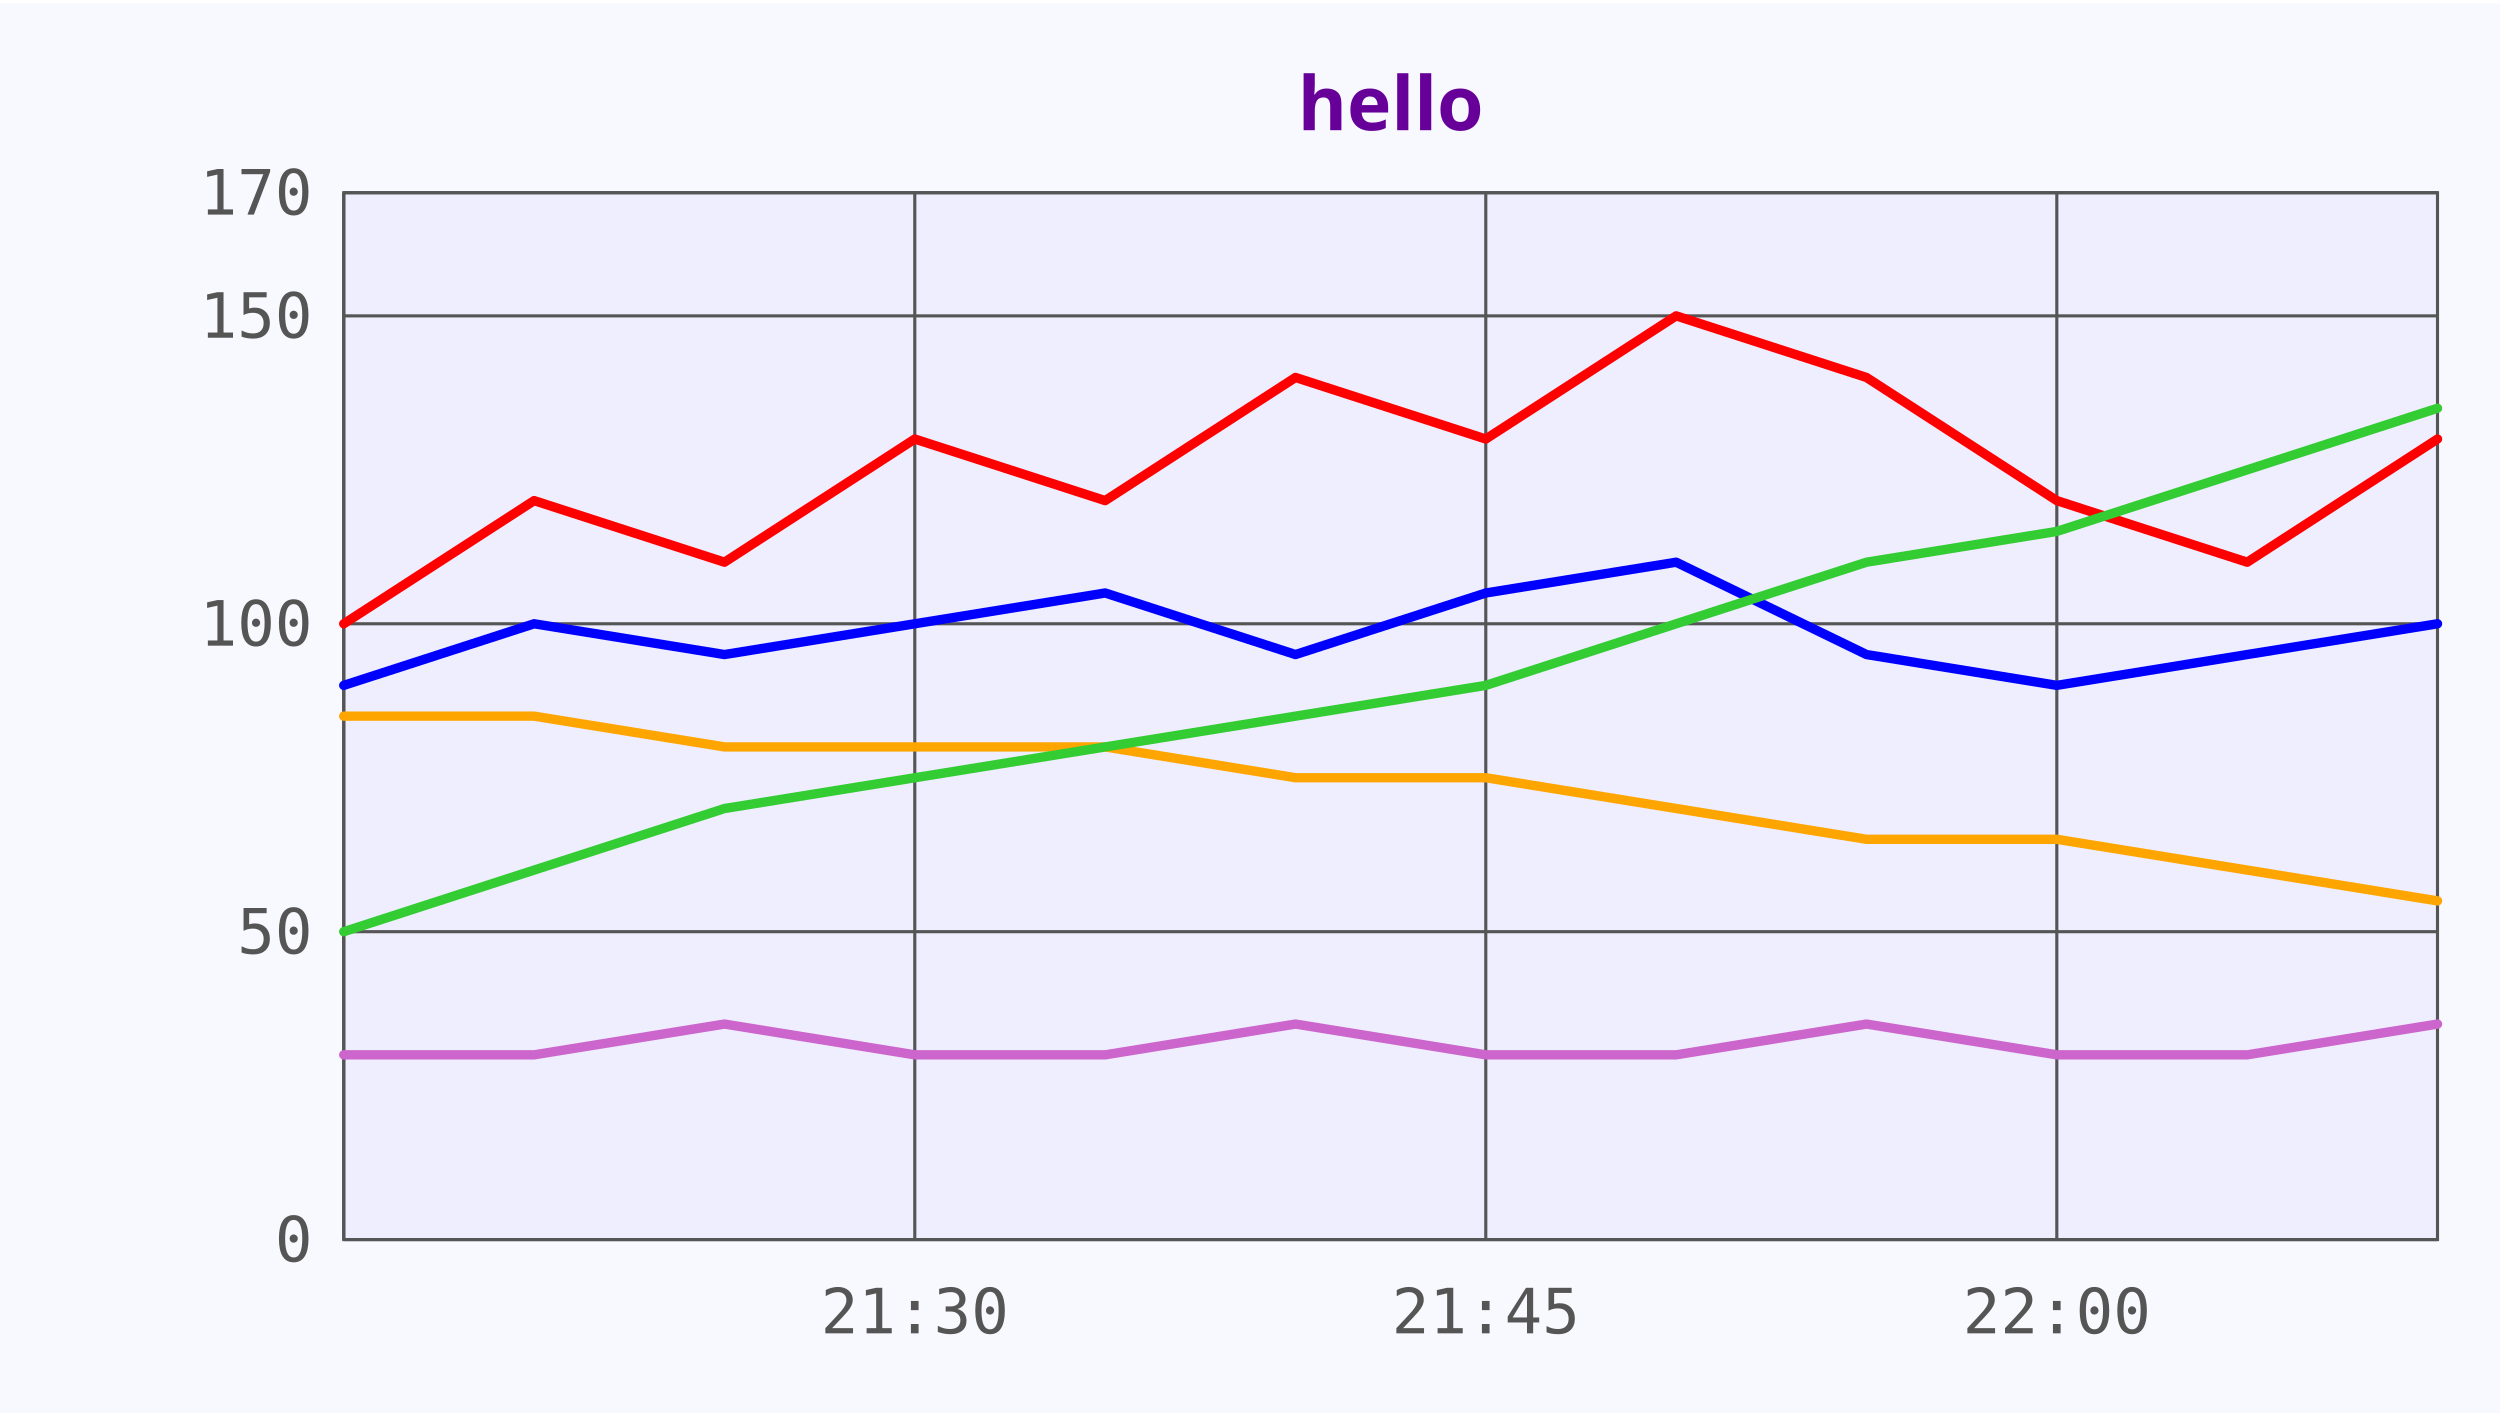
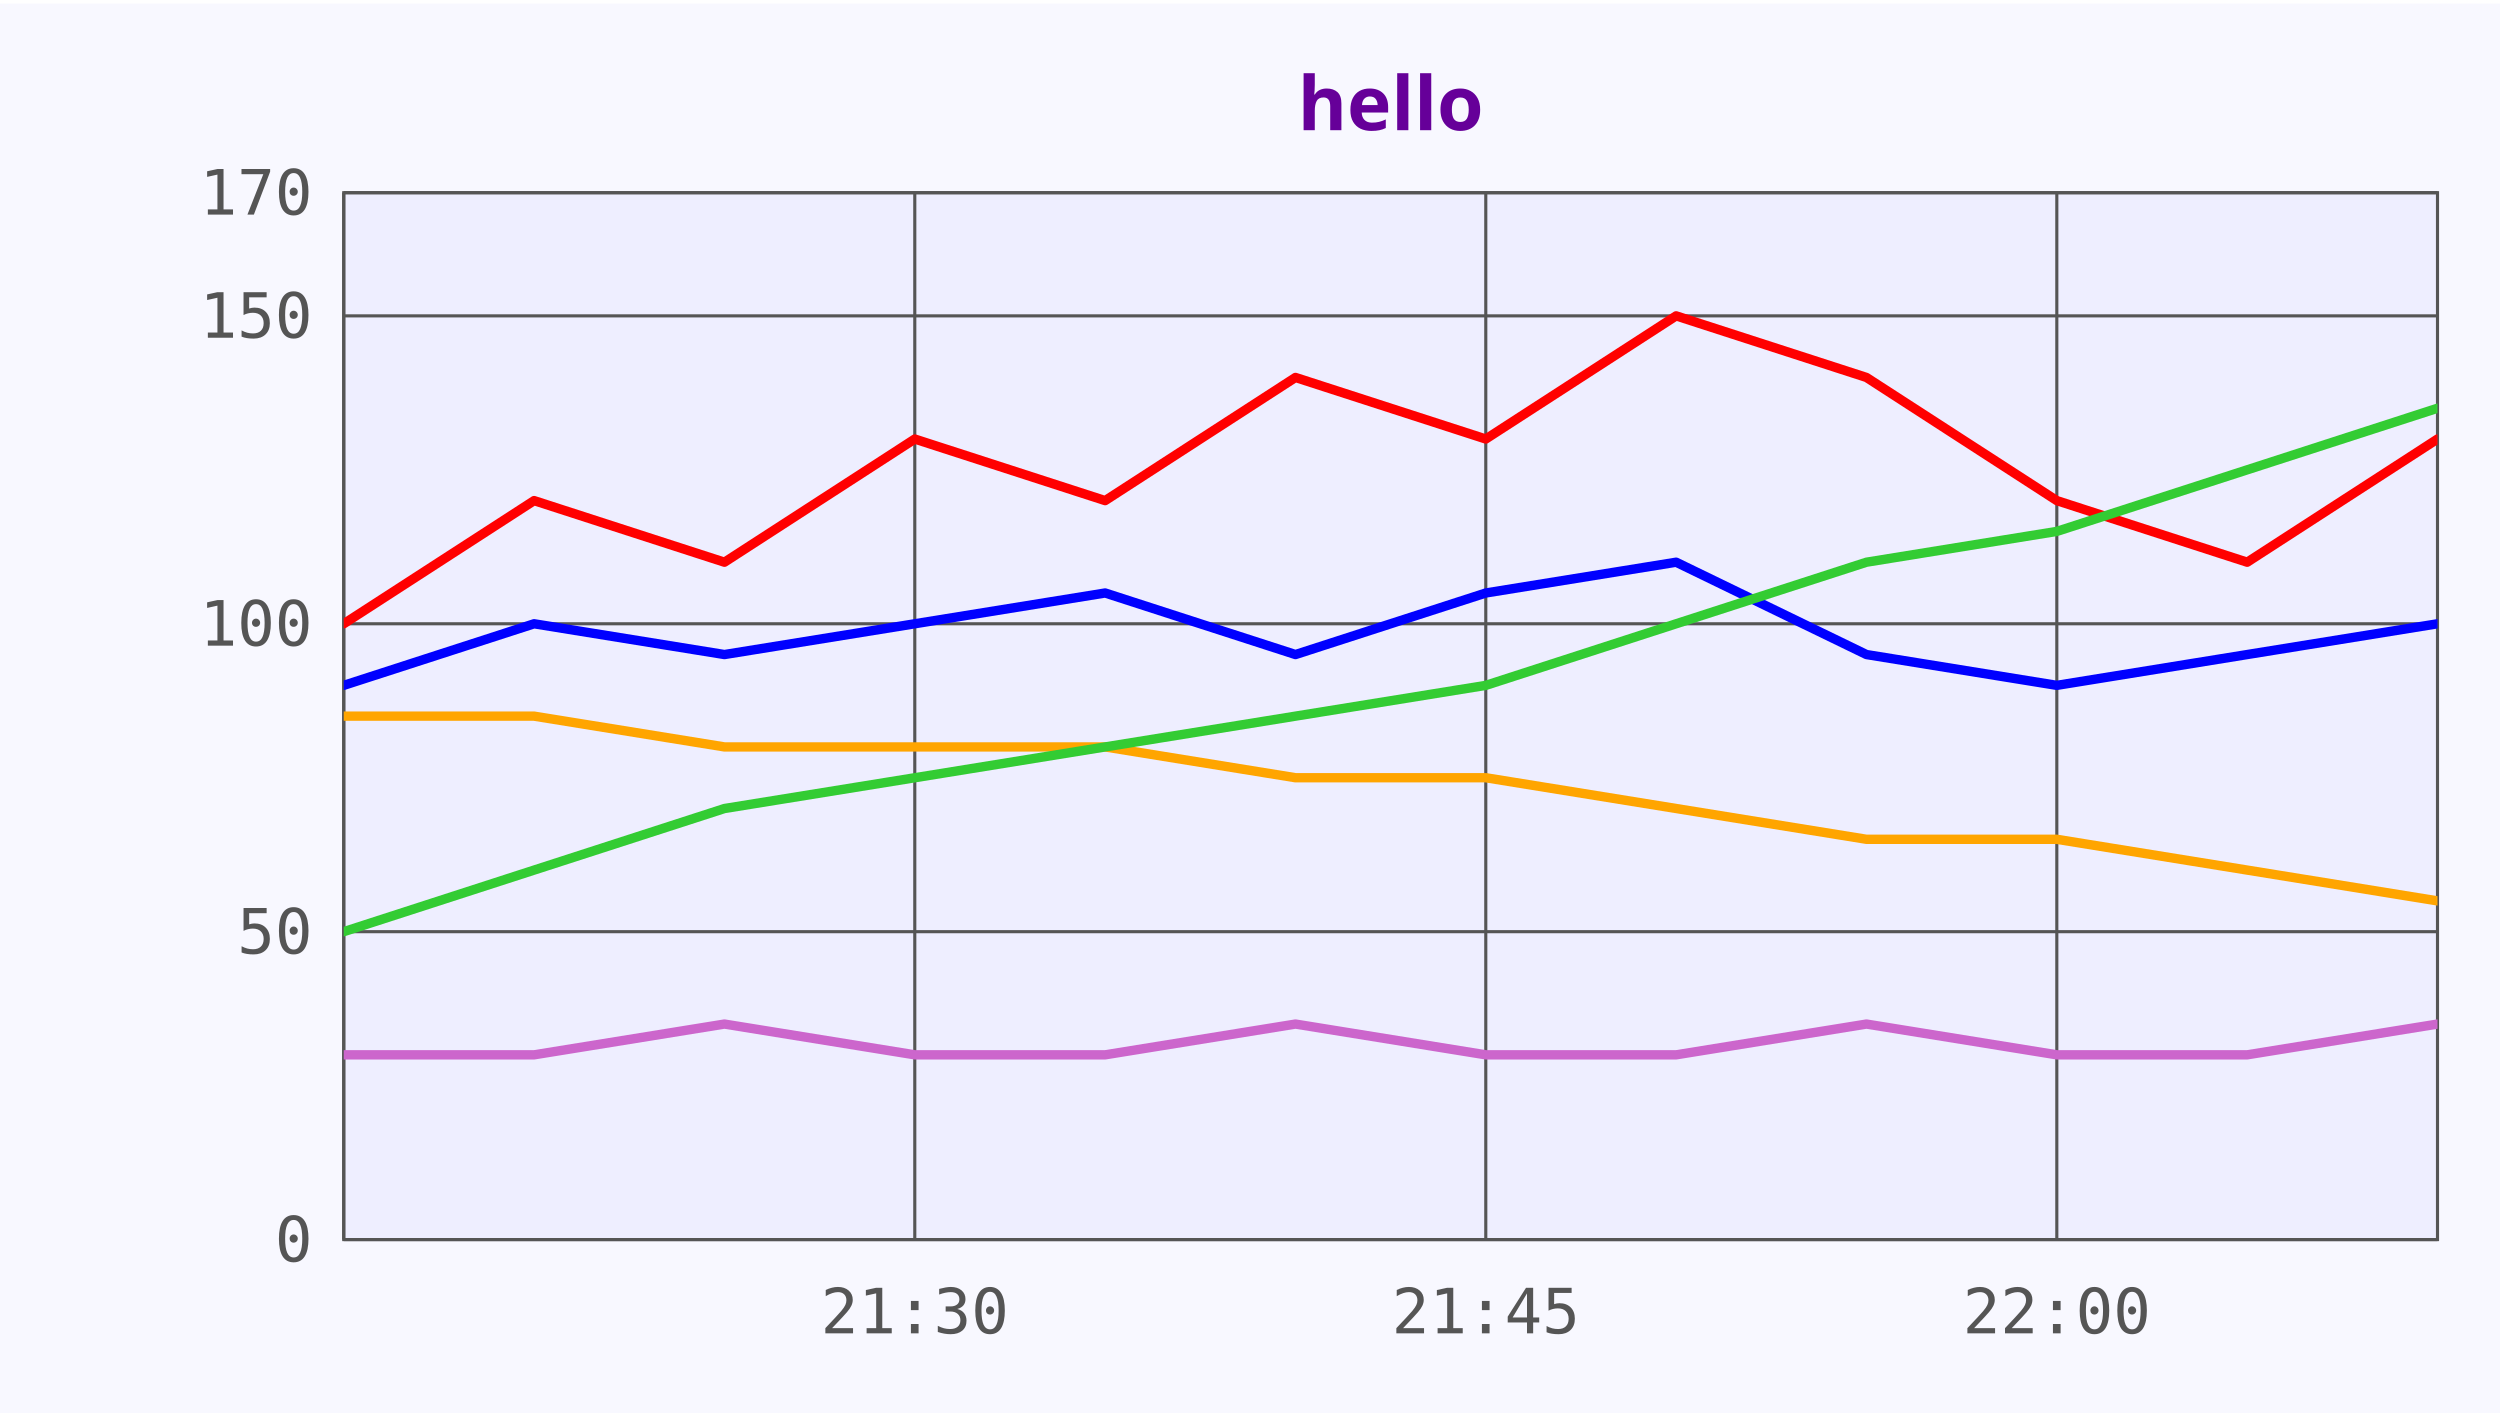
<svg xmlns="http://www.w3.org/2000/svg" width="120mm" height="68mm" viewBox="0 0 800 450" version="1.1">
+   <defs>
+     <clipPath id="clip-graph-box">
+       <rect x="110" y="60" width="670" height="335" />
+     </clipPath>
+   </defs>
  <rect x="0" y="0" width="800" height="450" stroke="#f8f8ff" fill="#f8f8ff" />
  <rect x="110" y="60" width="670" height="335" stroke="#555555" stroke-width="1" fill="#eeeeff" />
  <text x="445" y="40" font-family="sans-serif" font-size="24" font-weight="bold" fill="#660099" text-anchor="middle">hello</text>
  <text x="100" y="402" font-family="monospace" font-size="20" fill="#555555" text-anchor="end">0</text>
  <text x="100" y="67" font-family="monospace" font-size="20" fill="#555555" text-anchor="end">170</text>
  <text x="100" y="303.47" font-family="monospace" font-size="20" fill="#555555" text-anchor="end">50</text>
  <text x="100" y="204.94" font-family="monospace" font-size="20" fill="#555555" text-anchor="end">100</text>
  <text x="100" y="106.41" font-family="monospace" font-size="20" fill="#555555" text-anchor="end">150</text>
  <path d="M 110 395 L 780 395" stroke="#555555" stroke-width="1" fill="none" />
  <path d="M 110 60 L 780 60" stroke="#555555" stroke-width="1" fill="none" />
  <path d="M 110 296.47 L 780 296.47" stroke="#555555" stroke-width="1" fill="none" />
  <path d="M 110 197.94 L 780 197.94" stroke="#555555" stroke-width="1" fill="none" />
  <path d="M 110 99.41 L 780 99.41" stroke="#555555" stroke-width="1" fill="none" />
  <text x="292.73" y="425" font-family="monospace" font-size="20" fill="#555555" text-anchor="middle">21:30</text>
  <text x="475.45" y="425" font-family="monospace" font-size="20" fill="#555555" text-anchor="middle">21:45</text>
  <text x="658.18" y="425" font-family="monospace" font-size="20" fill="#555555" text-anchor="middle">22:00</text>
  <path d="M 110 60 L 110 395" stroke="#555555" stroke-width="1" fill="none" />
  <path d="M 292.73 60 L 292.73 395" stroke="#555555" stroke-width="1" fill="none" />
  <path d="M 475.45 60 L 475.45 395" stroke="#555555" stroke-width="1" fill="none" />
  <path d="M 658.18 60 L 658.18 395" stroke="#555555" stroke-width="1" fill="none" />
-   <path d="M 110 197.94 L 170.91 158.53 L 231.82 178.24 L 292.73 138.82 L 353.64 158.53 L 414.55 119.12 L 475.45 138.82 L 536.36 99.41 L 597.27 119.12 L 658.18 158.53 L 719.09 178.24 L 780 138.82" stroke="red" stroke-width="3" stroke-linecap="round" stroke-linejoin="round" fill="none" fill-opacity="0.5" />
-   <path d="M 110 217.65 L 170.91 197.94 L 231.82 207.79 L 292.73 197.94 L 353.64 188.09 L 414.55 207.79 L 475.45 188.09 L 536.36 178.24 L 597.27 207.79 L 658.18 217.65 L 719.09 207.79 L 780 197.94" stroke="blue" stroke-width="3" stroke-linecap="round" stroke-linejoin="round" fill="none" fill-opacity="0.5" />
-   <path d="M 110 227.5 L 170.91 227.5 L 231.82 237.35 L 292.73 237.35 L 353.64 237.35 L 414.55 247.21 L 475.45 247.21 L 536.36 257.06 L 597.27 266.91 L 658.18 266.91 L 719.09 276.76 L 780 286.62" stroke="orange" stroke-width="3" stroke-linecap="round" stroke-linejoin="round" fill="none" fill-opacity="0.5" />
-   <path d="M 110 296.47 L 170.91 276.76 L 231.82 257.06 L 292.73 247.21 L 353.64 237.35 L 414.55 227.5 L 475.45 217.65 L 536.36 197.94 L 597.27 178.24 L 658.18 168.38 L 719.09 148.68 L 780 128.97" stroke="#3c3" stroke-width="3" stroke-linecap="round" stroke-linejoin="round" fill="none" fill-opacity="0.5" />
-   <path d="M 110 335.88 L 170.91 335.88 L 231.82 326.03 L 292.73 335.88 L 353.64 335.88 L 414.55 326.03 L 475.45 335.88 L 536.36 335.88 L 597.27 326.03 L 658.18 335.88 L 719.09 335.88 L 780 326.03" stroke="#c6c" stroke-width="3" stroke-linecap="round" stroke-linejoin="round" fill="none" fill-opacity="0.5" />
+   <path d="M 110 197.94 L 170.91 158.53 L 231.82 178.24 L 292.73 138.82 L 353.64 158.53 L 414.55 119.12 L 475.45 138.82 L 536.36 99.41 L 597.27 119.12 L 658.18 158.53 L 719.09 178.24 L 780 138.82" stroke="red" stroke-width="3" stroke-linecap="round" stroke-linejoin="round" fill="none" fill-opacity="0.5" clip-path="url(#clip-graph-box)" />
+   <path d="M 110 217.65 L 170.91 197.94 L 231.82 207.79 L 292.73 197.94 L 353.64 188.09 L 414.55 207.79 L 475.45 188.09 L 536.36 178.24 L 597.27 207.79 L 658.18 217.65 L 719.09 207.79 L 780 197.94" stroke="blue" stroke-width="3" stroke-linecap="round" stroke-linejoin="round" fill="none" fill-opacity="0.5" clip-path="url(#clip-graph-box)" />
+   <path d="M 110 227.5 L 170.91 227.5 L 231.82 237.35 L 292.73 237.35 L 353.64 237.35 L 414.55 247.21 L 475.45 247.21 L 536.36 257.06 L 597.27 266.91 L 658.18 266.91 L 719.09 276.76 L 780 286.62" stroke="orange" stroke-width="3" stroke-linecap="round" stroke-linejoin="round" fill="none" fill-opacity="0.5" clip-path="url(#clip-graph-box)" />
+   <path d="M 110 296.47 L 170.91 276.76 L 231.82 257.06 L 292.73 247.21 L 353.64 237.35 L 414.55 227.5 L 475.45 217.65 L 536.36 197.94 L 597.27 178.24 L 658.18 168.38 L 719.09 148.68 L 780 128.97" stroke="#3c3" stroke-width="3" stroke-linecap="round" stroke-linejoin="round" fill="none" fill-opacity="0.5" clip-path="url(#clip-graph-box)" />
+   <path d="M 110 335.88 L 170.91 335.88 L 231.82 326.03 L 292.73 335.88 L 353.64 335.88 L 414.55 326.03 L 475.45 335.88 L 536.36 335.88 L 597.27 326.03 L 658.18 335.88 L 719.09 335.88 L 780 326.03" stroke="#c6c" stroke-width="3" stroke-linecap="round" stroke-linejoin="round" fill="none" fill-opacity="0.5" clip-path="url(#clip-graph-box)" />
</svg>
